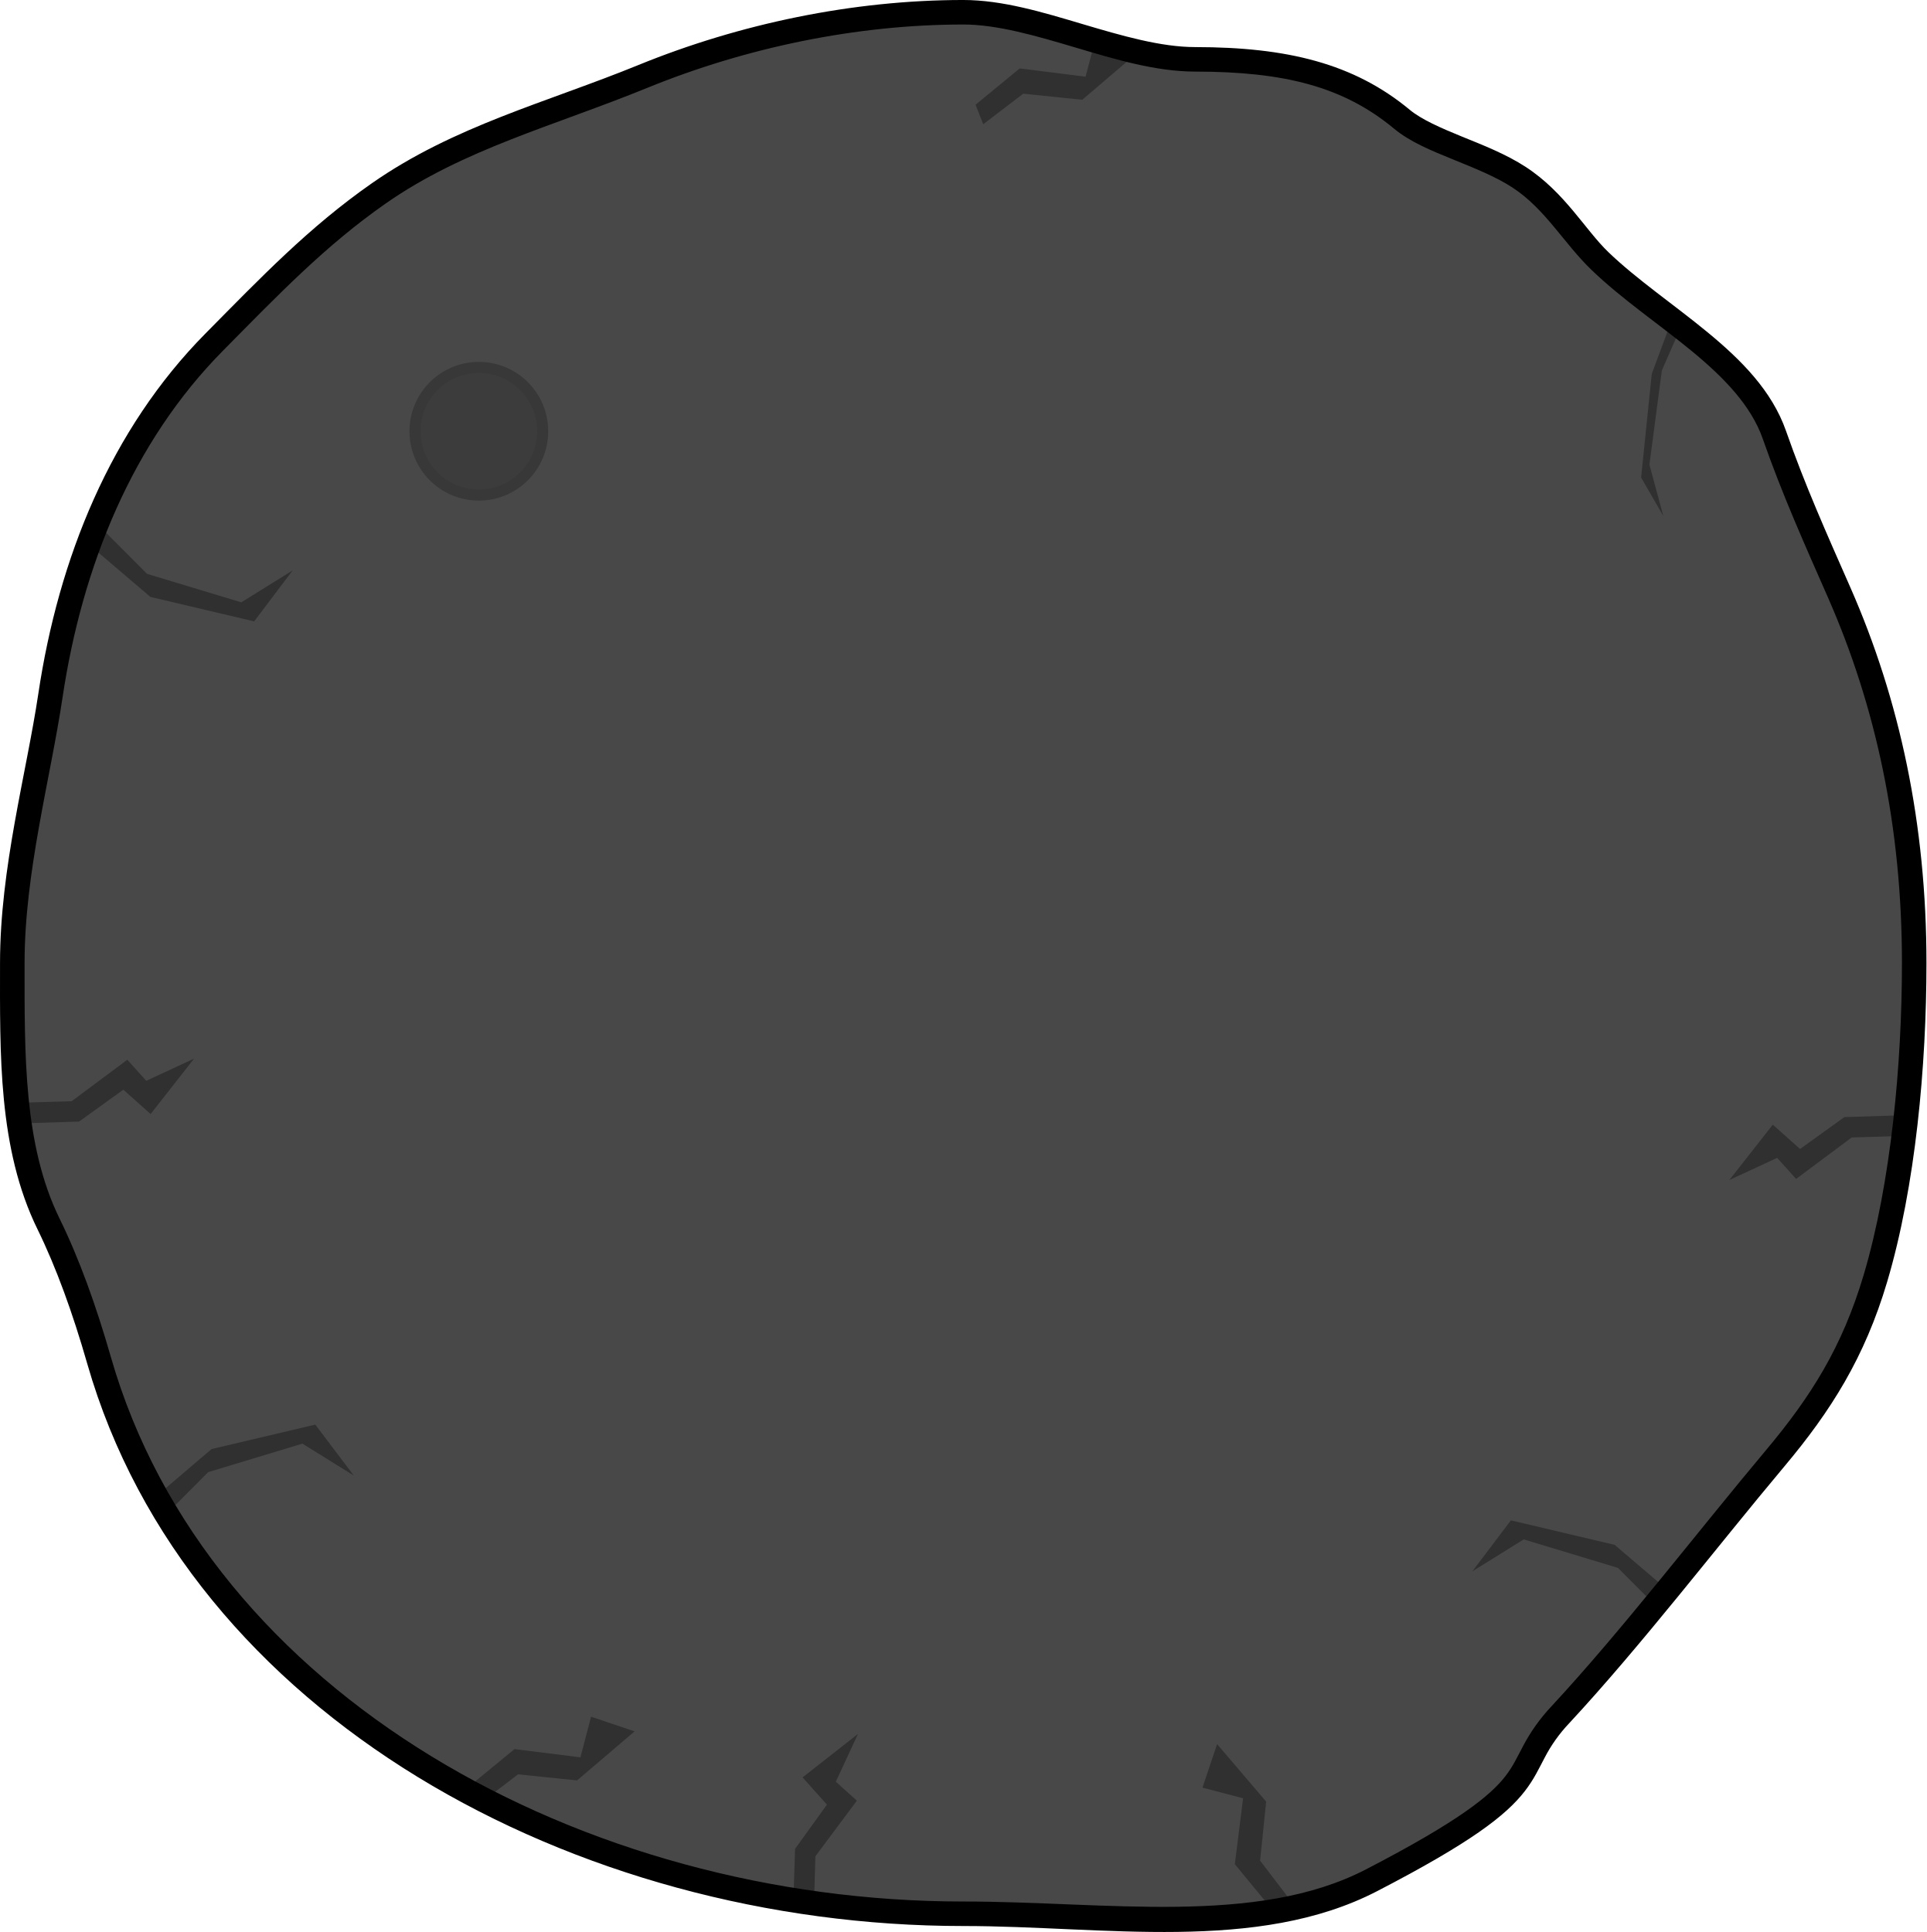
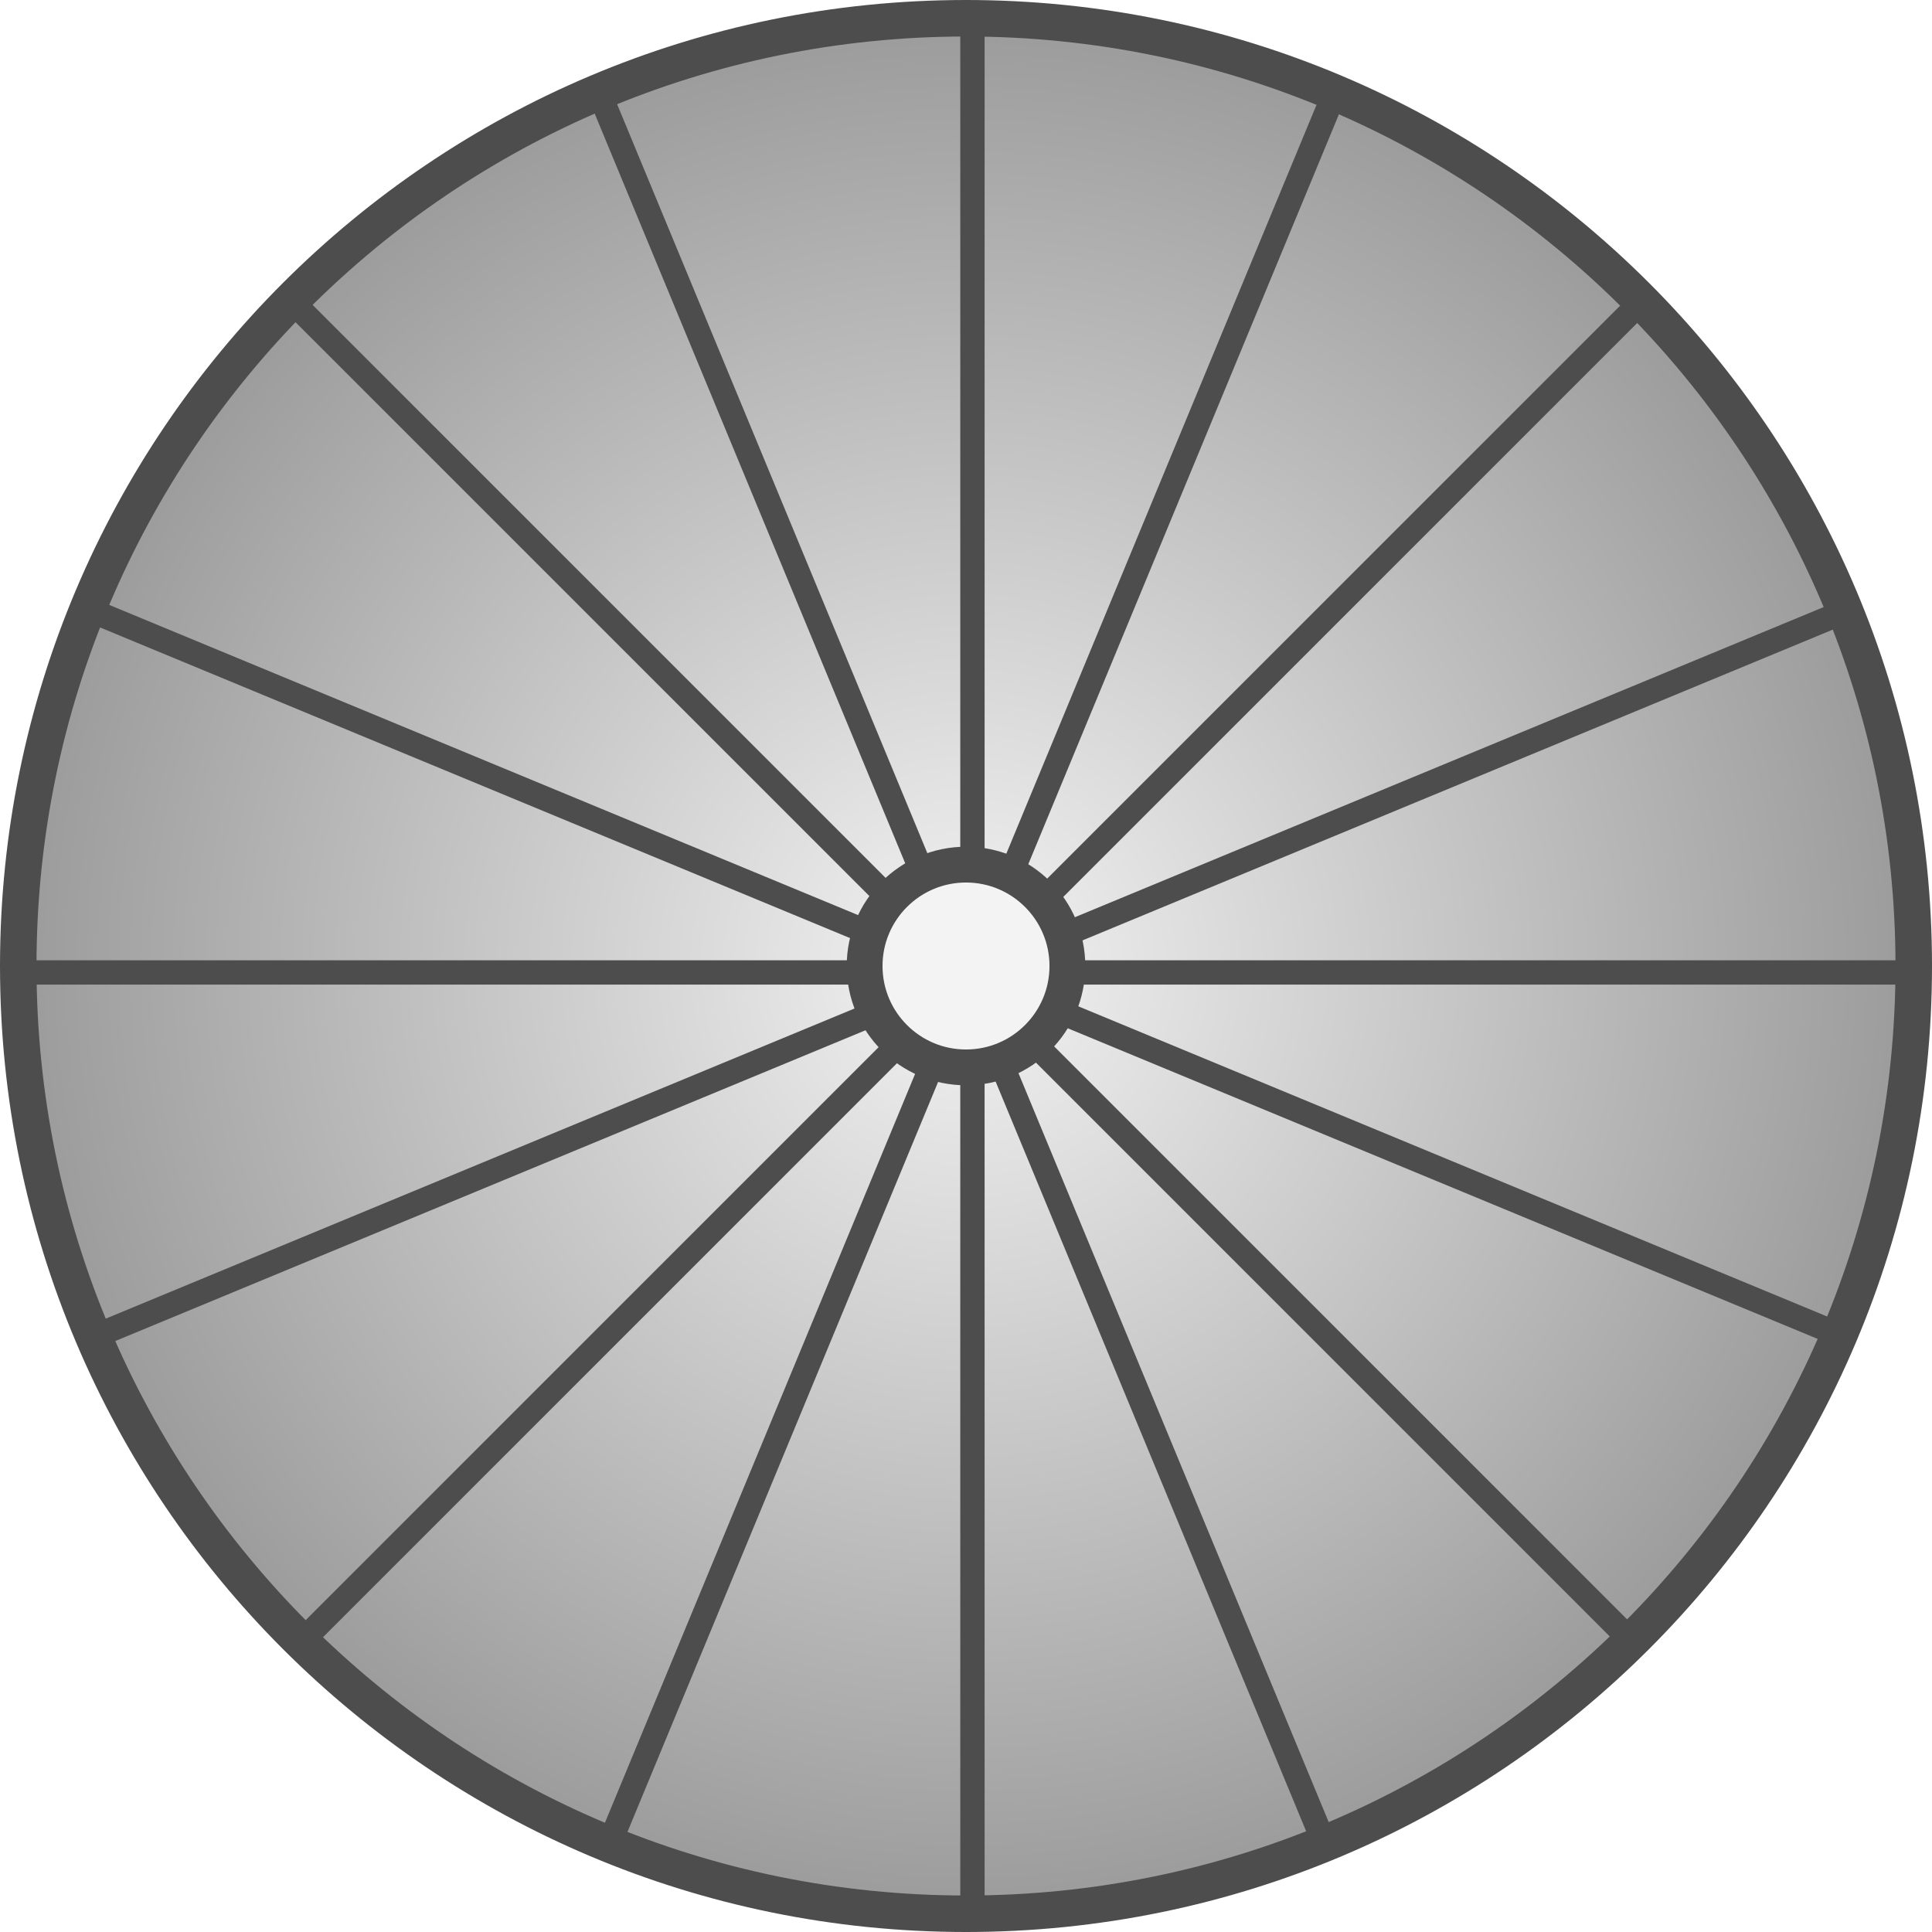
- <svg xmlns="http://www.w3.org/2000/svg" width="594.032" height="595.869" viewBox="0 0 157.171 157.657">
-   <g transform="matrix(1.65656 0 0 1.65656 -44.104 -32.09)">
-     <path style="fill:#484848" d="M120.898 66.81c0 5.001-.537 10.917-1.91 15.535-1.081 3.638-2.68 6.173-4.944 8.87-3.366 4.013-7.04 8.82-10.574 12.628-2.732 2.944-.115 3.396-9.296 8.151-5.66 2.932-13.138 1.65-20.11 1.65-18.88 0-37.677-10.234-42.563-27.266-.722-2.516-1.538-4.782-2.486-6.715-1.868-3.813-1.786-8.396-1.786-12.853 0-4.572 1.284-9.2 1.877-13.168.984-6.585 3.51-12.81 8.068-17.419 2.72-2.75 5.07-5.207 8.104-7.326 3.945-2.754 8.426-3.89 13.023-5.766 4.903-2 10.412-3.156 15.763-3.156 3.606 0 7.784 2.319 11.426 2.32 4.45.003 7.551.77 10.177 2.95 1.358 1.127 3.972 1.683 5.772 2.856 1.77 1.154 2.728 2.922 3.98 4.127 2.902 2.793 7.329 4.945 8.596 8.574.948 2.714 2.042 5.146 3.19 7.76 2.393 5.448 3.693 11.47 3.693 18.248z" />
-     <circle style="display:inline;fill:#3c3c3c;fill-opacity:1;stroke:#383838;stroke-width:.545;stroke-dasharray:none;stroke-opacity:1" cx="50.207" cy="40.615" r="3.144" />
-     <g style="display:inline">
-       <path style="fill:#232323;fill-opacity:.624;stroke-miterlimit:48.6;stroke-dashoffset:62.77;paint-order:fill markers stroke" d="m27.67 53.861-4.224 3.148-3.474.102v1.57l4.037-.127 3.359-2.42 2.07 1.848 3.297-4.204-3.627 1.682zM41.939 81.563l-7.877 1.858-4.367 3.725.805 1.348 3.308-3.322 7.155-2.164 3.9 2.425zM54.293 110.436l3.038-2.32 4.48.462 4.367-3.725-3.306-1.11-.807 3.084-5.003-.627-3.348 2.75zM115.978 117.707l-2.32-3.039.462-4.48-3.726-4.366-1.11 3.305 3.084.808-.627 5.003 2.751 3.347zM83.05 110.116l-3.148 4.223-.102 3.474h-1.57l.127-4.036 2.42-3.36-1.848-2.068 4.204-3.299-1.681 3.628zM132.695 88.834l7.876 1.858 4.367 3.725-.805 1.348-3.308-3.322-7.155-2.164-3.9 2.425z" transform="matrix(.6488 0 0 .6488 14.942 36.63)" />
-       <path style="fill:#232323;fill-opacity:.624;stroke-width:.66;stroke-miterlimit:48.6;stroke-dashoffset:62.77;paint-order:fill markers stroke" d="m142.581 9.656.81-7.876 1.626-4.367.587.805-1.448 3.308-.944 7.155 1.057 3.9z" transform="matrix(.6488 0 0 .6488 14.942 36.63)" />
-       <path style="fill:#232323;fill-opacity:.624;stroke-miterlimit:48.6;stroke-dashoffset:62.77;paint-order:fill markers stroke" d="m154.346 62.91 4.223-3.148 3.474-.102v-1.57l-4.036.127-3.36 2.42-2.069-1.848-3.298 4.204 3.628-1.682zM92.64-17.167l3.038-2.32 4.48.462 4.367-3.726-3.306-1.11-.807 3.084-5.003-.627-3.348 2.751zM37.297 20.578 29.42 18.72l-4.367-3.725.805-1.348 3.308 3.322 7.155 2.163 3.9-2.424z" transform="matrix(.6488 0 0 .6488 14.942 36.63)" />
+ <svg xmlns="http://www.w3.org/2000/svg" xmlns:xlink="http://www.w3.org/1999/xlink" width="600" height="600" viewBox="0 0 158.75 158.75" version="1.1" id="svg5">
+   <defs id="defs5">
+     <linearGradient id="linearGradient5">
+       <stop style="stop-color:#f3f3f3;stop-opacity:1;" offset="0" id="stop5" />
+       <stop style="stop-color:#9a9a9a;stop-opacity:1;" offset="1" id="stop6" />
+     </linearGradient>
+     <radialGradient xlink:href="#linearGradient5" id="radialGradient6" cx="77.099" cy="67.252" fx="77.099" fy="67.252" r="47.534" gradientUnits="userSpaceOnUse" />
+     <radialGradient xlink:href="#linearGradient5" id="radialGradient7" gradientUnits="userSpaceOnUse" cx="77.099" cy="67.252" fx="77.099" fy="67.252" r="47.534" />
+   </defs>
+   <g transform="matrix(1.659144,0,0,1.659144,-48.54304,-32.20565)" id="g5" style="fill:url(#radialGradient6);stroke:#4d4d4d;stroke-width:1.195;stroke-dasharray:none;stroke-opacity:1">
+     <circle style="fill:url(#radialGradient7);stroke:#4d4d4d;stroke-width:1.808;stroke-dasharray:none;stroke-opacity:1" id="path5" cx="77.099" cy="67.252" r="46.937" />
+     <g id="g8" transform="rotate(-135,76.80561,67.28809)" style="fill:none;stroke:#4d4d4d;stroke-width:1.205;stroke-dasharray:none;stroke-opacity:1">
+       <g id="g23" transform="translate(-4.322763,81.99069)" style="fill:none;stroke:#4d4d4d;stroke-width:1.205;stroke-dasharray:none;stroke-opacity:1">
+         <path style="fill:none;fill-opacity:1;stroke:#4d4d4d;stroke-width:1.205;stroke-dasharray:none;stroke-opacity:1" d="M 80.496,-14.47 113.755,-47.729" id="path14" />
+         <path style="fill:none;fill-opacity:1;stroke:#4d4d4d;stroke-width:1.205;stroke-dasharray:none;stroke-opacity:1" d="M 80.496,-14.47 113.755,18.79" id="path24" />
+         <path style="fill:none;fill-opacity:1;stroke:#4d4d4d;stroke-width:1.205;stroke-dasharray:none;stroke-opacity:1" d="M 80.947,-14.921 47.687,18.339" id="path24-5" />
+         <path style="fill:none;fill-opacity:1;stroke:#4d4d4d;stroke-width:1.205;stroke-dasharray:none;stroke-opacity:1" d="M 80.947,-14.019 47.687,-47.278" id="path24-5-1" />
+       </g>
+       <g id="g23-9" transform="rotate(22.5,-127.3123,15.65963)" style="fill:none;stroke:#4d4d4d;stroke-opacity:1">
+         <path style="fill:none;fill-opacity:1;stroke:#4d4d4d;stroke-opacity:1" d="M 80.496,-14.47 113.755,-47.729" id="path14-2" />
+         <path style="fill:none;fill-opacity:1;stroke:#4d4d4d;stroke-opacity:1" d="M 80.496,-14.47 113.755,18.79" id="path24-7" />
+         <path style="fill:none;fill-opacity:1;stroke:#4d4d4d;stroke-opacity:1" d="M 80.947,-14.921 47.687,18.339" id="path24-5-9" />
+         <path style="fill:none;fill-opacity:1;stroke:#4d4d4d;stroke-opacity:1" d="M 80.947,-14.019 47.687,-47.278" id="path24-5-1-5" />
+       </g>
+       <g id="g31" transform="rotate(45,-20.20346,21.22131)" style="fill:none;stroke:#4d4d4d;stroke-opacity:1">
+         <path style="fill:none;fill-opacity:1;stroke:#4d4d4d;stroke-opacity:1" d="M 80.496,-14.47 113.755,-47.729" id="path28" />
+         <path style="fill:none;fill-opacity:1;stroke:#4d4d4d;stroke-opacity:1" d="M 80.496,-14.47 113.755,18.79" id="path29" />
+         <path style="fill:none;fill-opacity:1;stroke:#4d4d4d;stroke-opacity:1" d="M 80.947,-14.921 47.687,18.339" id="path30" />
+         <path style="fill:none;fill-opacity:1;stroke:#4d4d4d;stroke-opacity:1" d="M 80.947,-14.019 47.687,-47.278" id="path31" />
+       </g>
+       <g id="g35" transform="rotate(67.5,17.335,23.20461)" style="fill:none;stroke:#4d4d4d;stroke-opacity:1">
+         <path style="fill:none;fill-opacity:1;stroke:#4d4d4d;stroke-opacity:1" d="M 80.496,-14.47 113.755,-47.729" id="path32" />
+         <path style="fill:none;fill-opacity:1;stroke:#4d4d4d;stroke-opacity:1" d="M 80.496,-14.47 113.755,18.79" id="path33" />
+         <path style="fill:none;fill-opacity:1;stroke:#4d4d4d;stroke-opacity:1" d="M 80.947,-14.921 47.687,18.339" id="path34" />
+         <path style="fill:none;fill-opacity:1;stroke:#4d4d4d;stroke-opacity:1" d="M 80.947,-14.019 47.687,-47.278" id="path35" />
+       </g>
    </g>
-     <path style="fill:#000;fill-opacity:1" d="M74.064 19.371c-5.438 0-11.018 1.172-15.992 3.201-4.548 1.856-9.082 2.998-13.138 5.83-3.095 2.161-5.474 4.65-8.19 7.397-4.67 4.723-7.236 11.075-8.234 17.754-.585 3.91-1.885 8.573-1.885 13.258 0 4.45-.108 9.127 1.848 13.119.925 1.889 1.732 4.123 2.447 6.615 4.981 17.364 24.046 27.703 43.144 27.703 6.899 0 14.47 1.346 20.387-1.719 4.618-2.392 6.34-3.728 7.266-4.92.462-.595.701-1.127.972-1.636a7.43 7.43 0 0 1 1.223-1.72c3.564-3.84 7.243-8.653 10.596-12.65 2.293-2.732 3.953-5.365 5.058-9.085 1.4-4.713 1.936-10.662 1.936-15.707 0-6.856-1.317-12.968-3.744-18.493-1.15-2.616-2.235-5.033-3.172-7.716-.694-1.986-2.212-3.501-3.871-4.868-1.659-1.366-3.48-2.598-4.877-3.941-1.15-1.107-2.147-2.944-4.07-4.197-.976-.636-2.11-1.076-3.153-1.5-1.043-.425-1.992-.843-2.562-1.317-2.752-2.284-6.043-3.085-10.563-3.088-1.693 0-3.604-.555-5.554-1.134-1.95-.58-3.94-1.186-5.872-1.186zm0 1.207c1.674 0 3.577.555 5.528 1.135 1.95.58 3.949 1.184 5.898 1.185 4.381.003 7.292.737 9.791 2.811.788.654 1.826 1.077 2.88 1.506 1.053.429 2.124.855 2.948 1.392 1.618 1.054 2.539 2.754 3.893 4.057 1.506 1.449 3.349 2.689 4.945 4.004 1.597 1.315 2.925 2.69 3.498 4.332.959 2.745 2.06 5.195 3.207 7.805 2.36 5.372 3.643 11.305 3.643 18.006 0 4.958-.54 10.838-1.885 15.363-1.057 3.556-2.594 5.992-4.828 8.654-3.38 4.03-7.052 8.829-10.555 12.604a8.869 8.869 0 0 0-1.404 1.974c-.293.552-.487.984-.86 1.463-.744.96-2.304 2.227-6.867 4.59-5.403 2.8-12.785 1.582-19.832 1.582-18.662 0-37.192-10.131-41.982-26.83-.729-2.54-1.556-4.835-2.525-6.813-1.782-3.635-1.723-8.123-1.723-12.587 0-4.46 1.267-9.055 1.87-13.08.97-6.49 3.455-12.588 7.9-17.083 2.723-2.754 5.043-5.178 8.019-7.255 3.832-2.676 8.262-3.809 12.906-5.704 4.832-1.97 10.271-3.11 15.535-3.11z" />
+     <circle style="fill:#f3f3f3;fill-opacity:1;stroke:#4d4d4d;stroke-width:1.773;stroke-dasharray:none;stroke-opacity:1" id="path7" cx="77.099" cy="67.252" r="5.021" />
  </g>
</svg>
